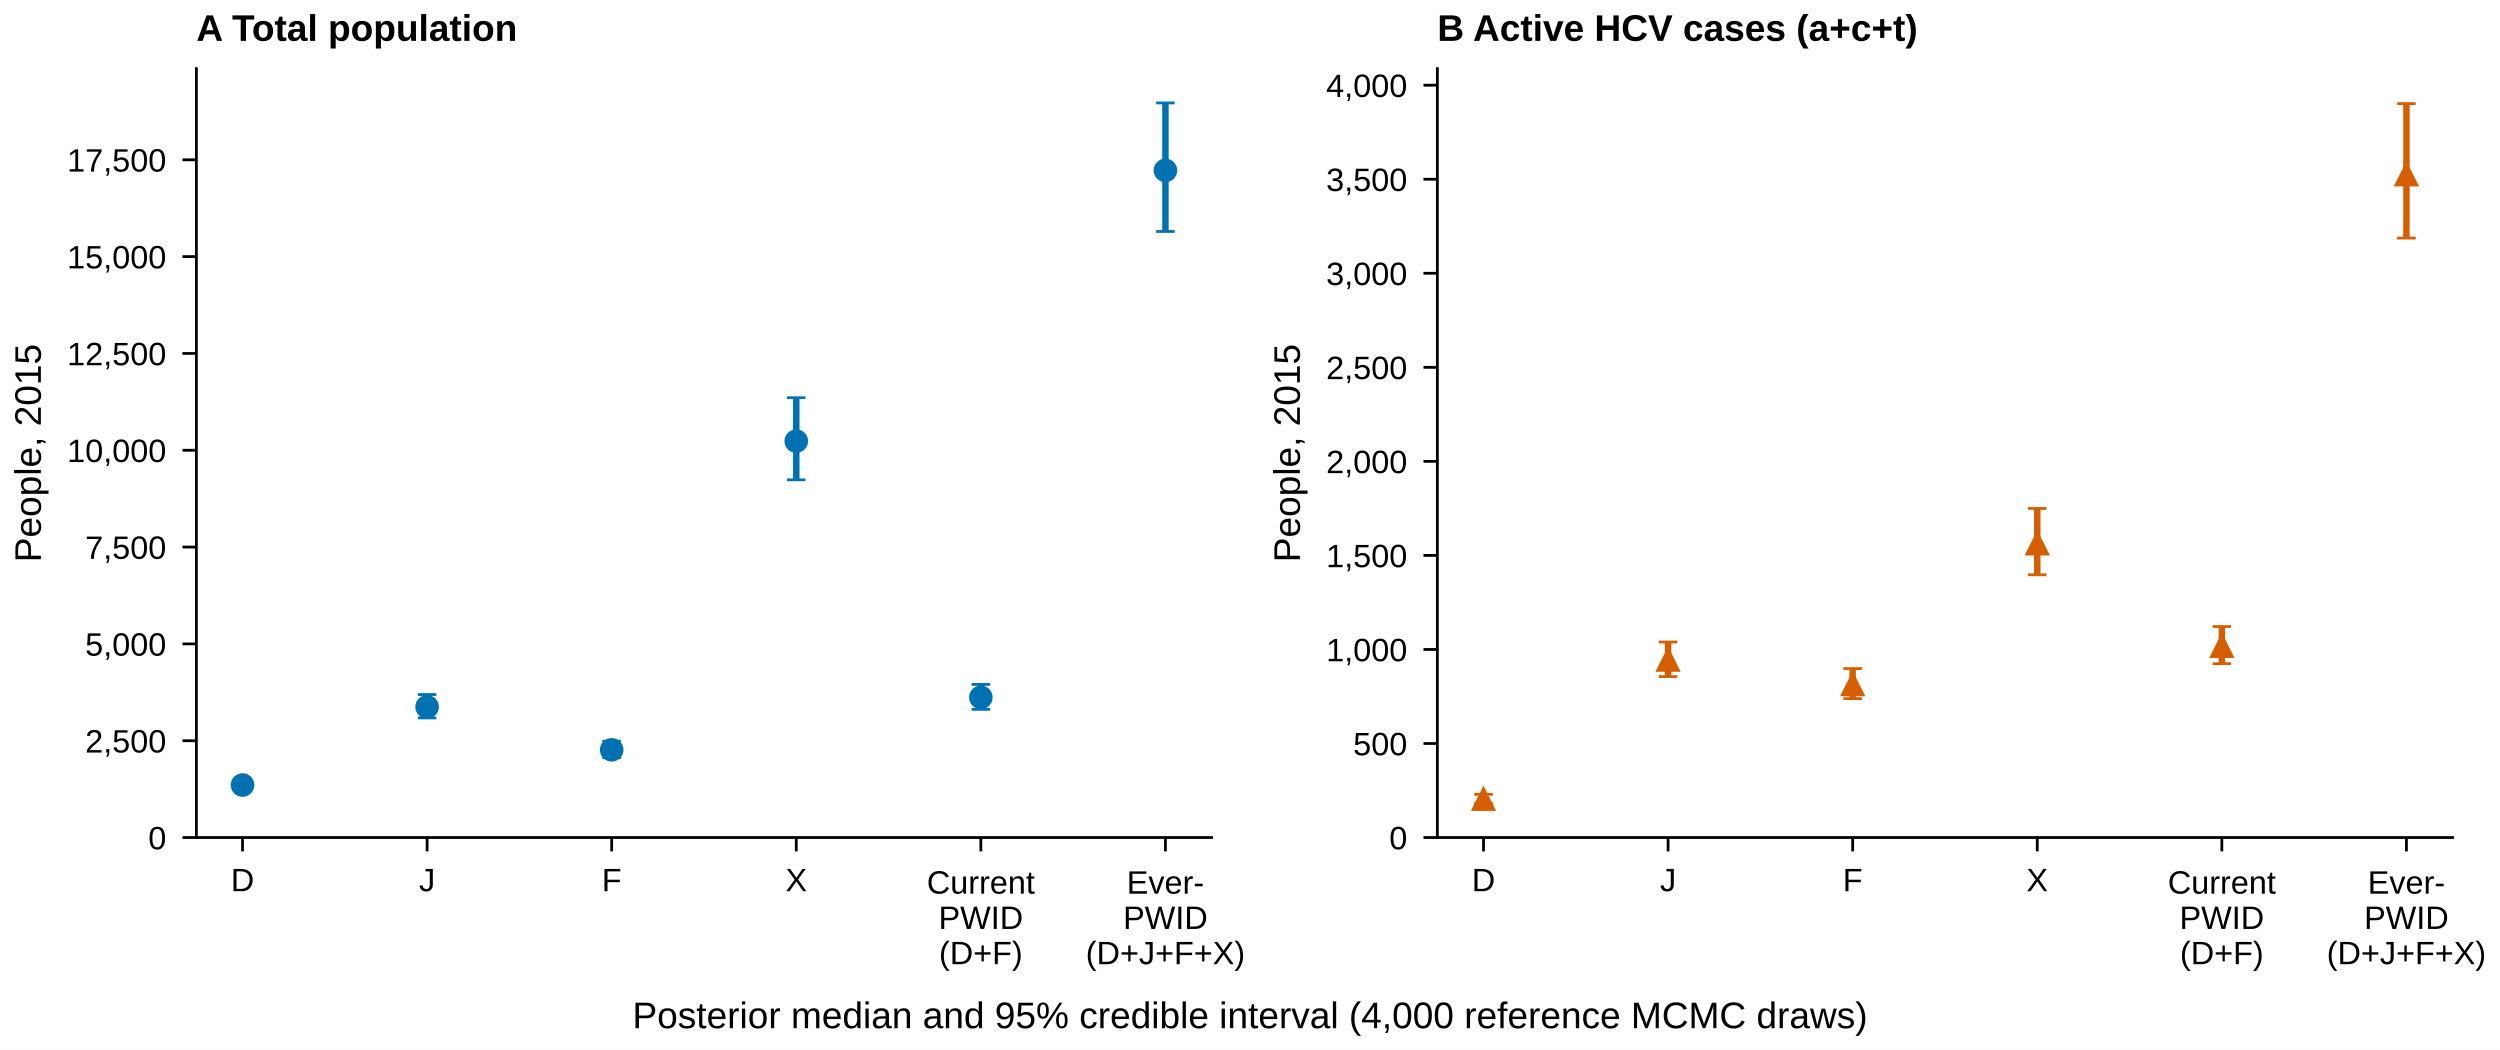
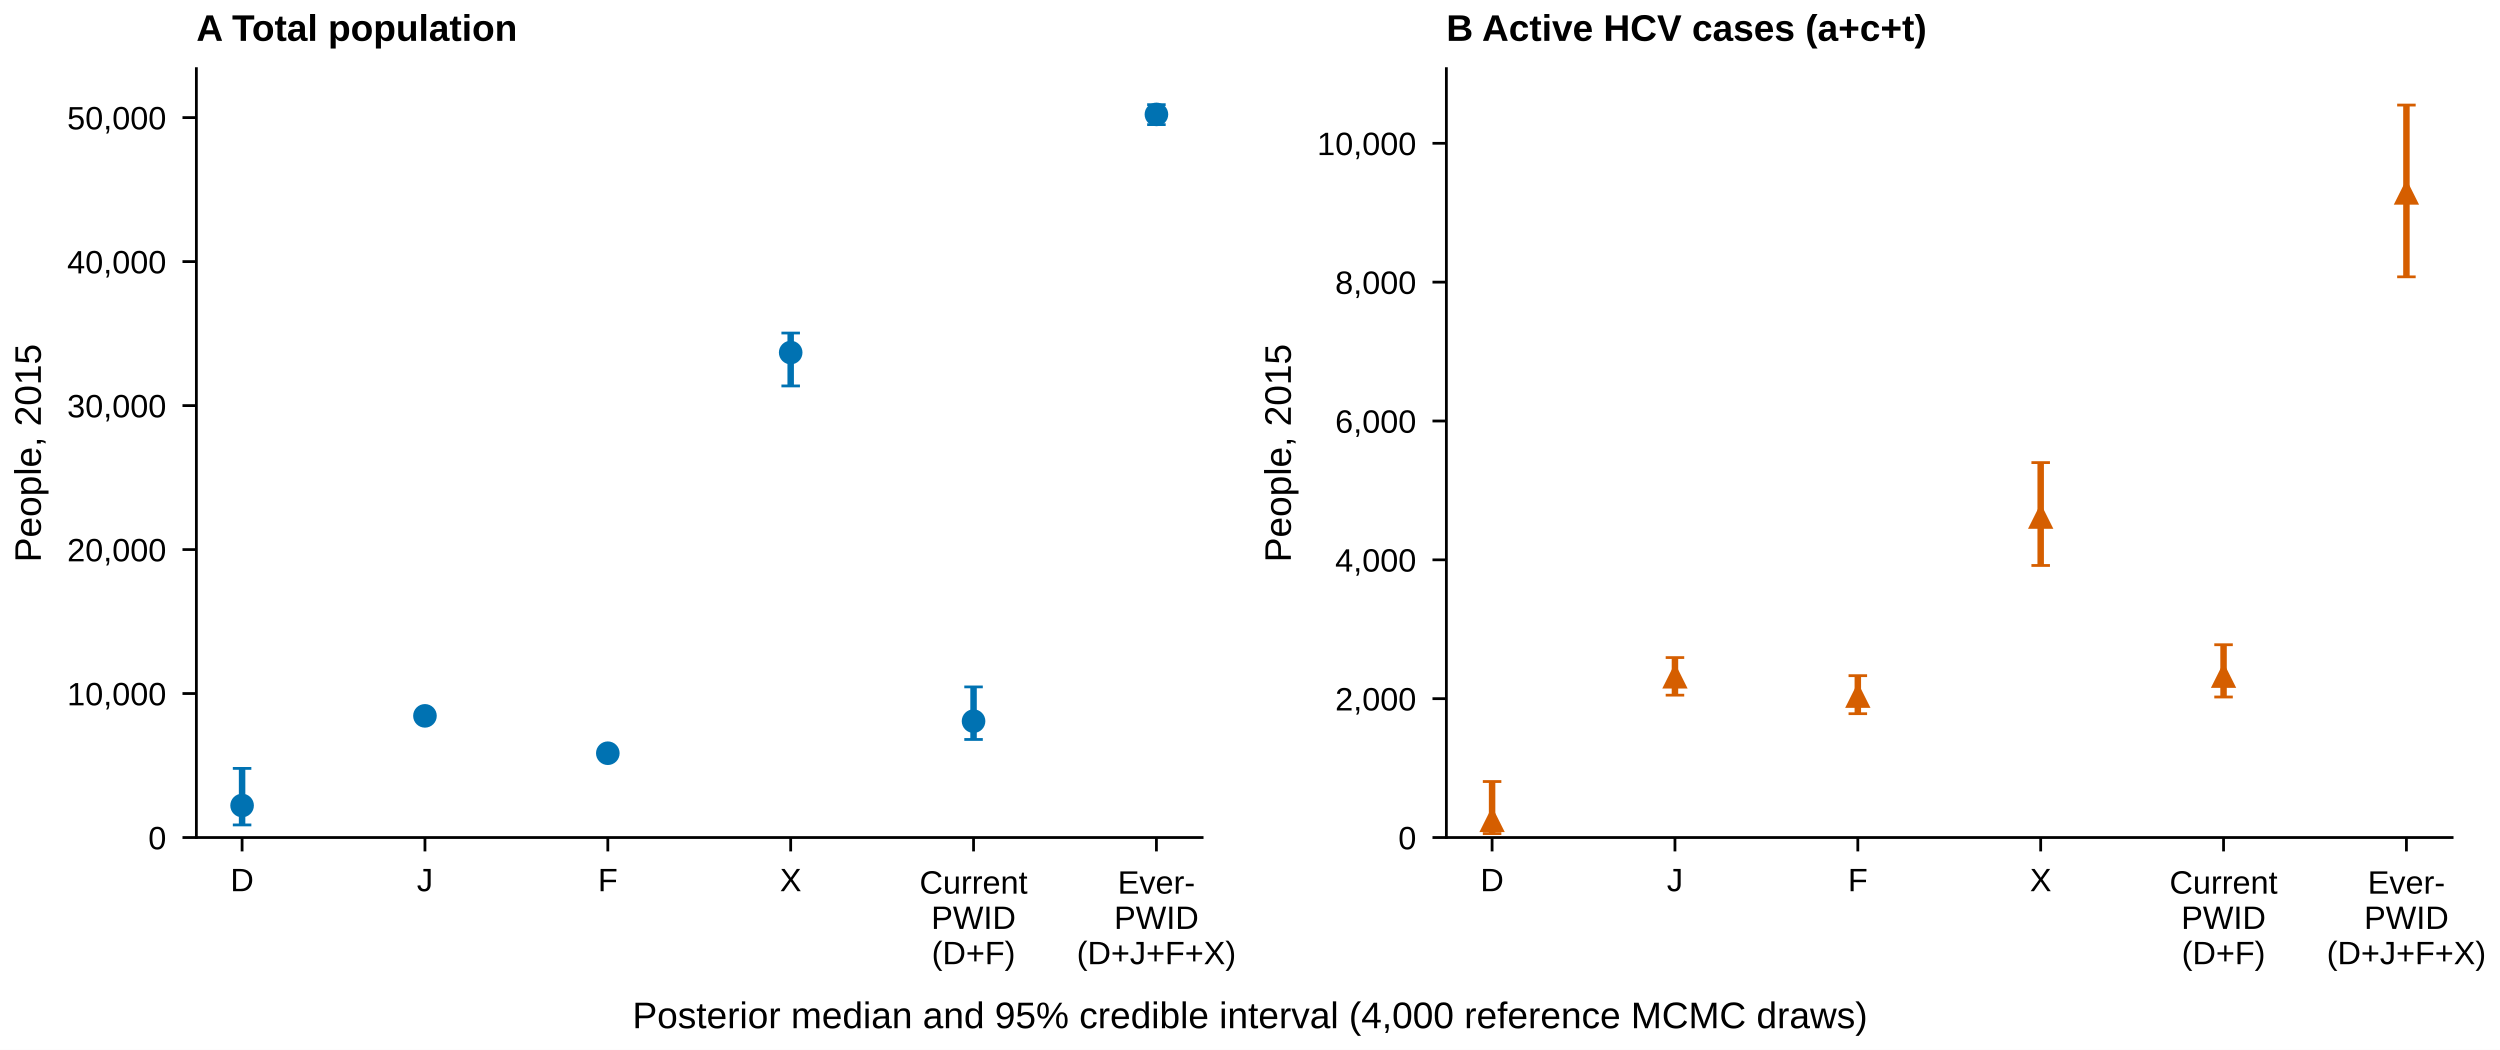
<svg xmlns="http://www.w3.org/2000/svg" xmlns:xlink="http://www.w3.org/1999/xlink" width="540pt" height="226.772pt" viewBox="0 0 540 226.772" version="1.1">
  <defs>
    <style type="text/css">*{stroke-linejoin: round; stroke-linecap: butt}</style>
  </defs>
  <g id="figure_1">
    <g id="patch_1">
      <path d="M 0 226.772  L 540 226.772  L 540 0  L 0 0  z " style="fill: #ffffff" />
    </g>
    <g id="axes_1">
      <g id="patch_2">
-         <path d="M 42.416 180.907  L 261.7 180.907  L 261.7 14.824  L 42.416 14.824  z " style="fill: #ffffff" />
+         <path d="M 42.416 180.907  L 259.661 180.907  L 259.661 14.824  L 42.416 14.824  z " style="fill: #ffffff" />
      </g>
      <g id="matplotlib.axis_1">
        <g id="xtick_1">
          <g id="line2d_1">
            <defs>
-               <path id="ma638b54dbc" d="M 0 0  L 0 3  " style="stroke: #000000; stroke-width: 0.6" />
+               <path id="ma976cf2326" d="M 0 0  L 0 3  " style="stroke: #000000; stroke-width: 0.6" />
            </defs>
            <g>
-               <use xlink:href="#ma638b54dbc" x="52.383" y="180.907" style="stroke: #000000; stroke-width: 0.6" />
+               <use xlink:href="#ma976cf2326" x="52.291" y="180.907" style="stroke: #000000; stroke-width: 0.6" />
            </g>
          </g>
          <g id="text_1">
-             <text style="font-size: 7px; font-family: 'Arial', 'Helvetica', 'DejaVu Sans', sans-serif; text-anchor: middle" x="52.383" y="192.503" transform="rotate(-0 52.38349 192.5031)">D</text>
+             <text style="font-size: 7px; font-family: 'Arial', 'Helvetica', 'DejaVu Sans', sans-serif; text-anchor: middle" x="52.291" y="192.503" transform="rotate(-0 52.29081 192.5031)">D</text>
          </g>
        </g>
        <g id="xtick_2">
          <g id="line2d_2">
            <g>
-               <use xlink:href="#ma638b54dbc" x="92.253" y="180.907" style="stroke: #000000; stroke-width: 0.6" />
+               <use xlink:href="#ma976cf2326" x="91.79" y="180.907" style="stroke: #000000; stroke-width: 0.6" />
            </g>
          </g>
          <g id="text_2">
-             <text style="font-size: 7px; font-family: 'Arial', 'Helvetica', 'DejaVu Sans', sans-serif; text-anchor: middle" x="92.253" y="192.503" transform="rotate(-0 92.25338 192.5031)">J</text>
+             <text style="font-size: 7px; font-family: 'Arial', 'Helvetica', 'DejaVu Sans', sans-serif; text-anchor: middle" x="91.79" y="192.503" transform="rotate(-0 91.78999 192.5031)">J</text>
          </g>
        </g>
        <g id="xtick_3">
          <g id="line2d_3">
            <g>
-               <use xlink:href="#ma638b54dbc" x="132.123" y="180.907" style="stroke: #000000; stroke-width: 0.6" />
+               <use xlink:href="#ma976cf2326" x="131.289" y="180.907" style="stroke: #000000; stroke-width: 0.6" />
            </g>
          </g>
          <g id="text_3">
-             <text style="font-size: 7px; font-family: 'Arial', 'Helvetica', 'DejaVu Sans', sans-serif; text-anchor: middle" x="132.123" y="192.503" transform="rotate(-0 132.1233 192.5031)">F</text>
+             <text style="font-size: 7px; font-family: 'Arial', 'Helvetica', 'DejaVu Sans', sans-serif; text-anchor: middle" x="131.289" y="192.503" transform="rotate(-0 131.2892 192.5031)">F</text>
          </g>
        </g>
        <g id="xtick_4">
          <g id="line2d_4">
            <g>
-               <use xlink:href="#ma638b54dbc" x="171.993" y="180.907" style="stroke: #000000; stroke-width: 0.6" />
+               <use xlink:href="#ma976cf2326" x="170.788" y="180.907" style="stroke: #000000; stroke-width: 0.6" />
            </g>
          </g>
          <g id="text_4">
-             <text style="font-size: 7px; font-family: 'Arial', 'Helvetica', 'DejaVu Sans', sans-serif; text-anchor: middle" x="171.993" y="192.503" transform="rotate(-0 171.9932 192.5031)">X</text>
+             <text style="font-size: 7px; font-family: 'Arial', 'Helvetica', 'DejaVu Sans', sans-serif; text-anchor: middle" x="170.788" y="192.503" transform="rotate(-0 170.7883 192.5031)">X</text>
          </g>
        </g>
        <g id="xtick_5">
          <g id="line2d_5">
            <g>
-               <use xlink:href="#ma638b54dbc" x="211.863" y="180.907" style="stroke: #000000; stroke-width: 0.6" />
+               <use xlink:href="#ma976cf2326" x="210.287" y="180.907" style="stroke: #000000; stroke-width: 0.6" />
            </g>
          </g>
          <g id="text_5">
-             <text style="font-size: 7px; font-family: 'Arial', 'Helvetica', 'DejaVu Sans', sans-serif" transform="translate(200.1933 193.0277)">Current</text>
-             <text style="font-size: 7px; font-family: 'Arial', 'Helvetica', 'DejaVu Sans', sans-serif" transform="translate(202.7248 200.6464)">PWID</text>
-             <text style="font-size: 7px; font-family: 'Arial', 'Helvetica', 'DejaVu Sans', sans-serif" transform="translate(202.8227 208.265)">(D+F)</text>
+             <text style="font-size: 7px; font-family: 'Arial', 'Helvetica', 'DejaVu Sans', sans-serif" transform="translate(198.6177 193.0277)">Current</text>
+             <text style="font-size: 7px; font-family: 'Arial', 'Helvetica', 'DejaVu Sans', sans-serif" transform="translate(201.1492 200.6464)">PWID</text>
+             <text style="font-size: 7px; font-family: 'Arial', 'Helvetica', 'DejaVu Sans', sans-serif" transform="translate(201.2471 208.265)">(D+F)</text>
          </g>
        </g>
        <g id="xtick_6">
          <g id="line2d_6">
            <g>
-               <use xlink:href="#ma638b54dbc" x="251.733" y="180.907" style="stroke: #000000; stroke-width: 0.6" />
+               <use xlink:href="#ma976cf2326" x="249.787" y="180.907" style="stroke: #000000; stroke-width: 0.6" />
            </g>
          </g>
          <g id="text_6">
-             <text style="font-size: 7px; font-family: 'Arial', 'Helvetica', 'DejaVu Sans', sans-serif" transform="translate(243.3712 193.0277)">Ever-</text>
-             <text style="font-size: 7px; font-family: 'Arial', 'Helvetica', 'DejaVu Sans', sans-serif" transform="translate(242.5947 200.6464)">PWID</text>
-             <text style="font-size: 7px; font-family: 'Arial', 'Helvetica', 'DejaVu Sans', sans-serif" transform="translate(234.5195 208.265)">(D+J+F+X)</text>
+             <text style="font-size: 7px; font-family: 'Arial', 'Helvetica', 'DejaVu Sans', sans-serif" transform="translate(241.4249 193.0277)">Ever-</text>
+             <text style="font-size: 7px; font-family: 'Arial', 'Helvetica', 'DejaVu Sans', sans-serif" transform="translate(240.6484 200.6464)">PWID</text>
+             <text style="font-size: 7px; font-family: 'Arial', 'Helvetica', 'DejaVu Sans', sans-serif" transform="translate(232.5732 208.265)">(D+J+F+X)</text>
          </g>
        </g>
      </g>
      <g id="matplotlib.axis_2">
        <g id="ytick_1">
          <g id="line2d_7">
            <defs>
-               <path id="m64049e5132" d="M 0 0  L -3 0  " style="stroke: #000000; stroke-width: 0.6" />
+               <path id="m4b6f517e95" d="M 0 0  L -3 0  " style="stroke: #000000; stroke-width: 0.6" />
            </defs>
            <g>
-               <use xlink:href="#m64049e5132" x="42.416" y="180.907" style="stroke: #000000; stroke-width: 0.6" />
+               <use xlink:href="#m4b6f517e95" x="42.416" y="180.907" style="stroke: #000000; stroke-width: 0.6" />
            </g>
          </g>
          <g id="text_7">
            <text style="font-size: 7px; font-family: 'Arial', 'Helvetica', 'DejaVu Sans', sans-serif; text-anchor: end" x="35.916" y="183.455" transform="rotate(-0 35.91602 183.455)">0</text>
          </g>
        </g>
        <g id="ytick_2">
          <g id="line2d_8">
            <g>
-               <use xlink:href="#m64049e5132" x="42.416" y="159.994" style="stroke: #000000; stroke-width: 0.6" />
+               <use xlink:href="#m4b6f517e95" x="42.416" y="149.806" style="stroke: #000000; stroke-width: 0.6" />
            </g>
          </g>
          <g id="text_8">
-             <text style="font-size: 7px; font-family: 'Arial', 'Helvetica', 'DejaVu Sans', sans-serif; text-anchor: end" x="35.916" y="162.542" transform="rotate(-0 35.91602 162.5421)">2,500</text>
+             <text style="font-size: 7px; font-family: 'Arial', 'Helvetica', 'DejaVu Sans', sans-serif; text-anchor: end" x="35.916" y="152.354" transform="rotate(-0 35.91602 152.3542)">10,000</text>
          </g>
        </g>
        <g id="ytick_3">
          <g id="line2d_9">
            <g>
-               <use xlink:href="#m64049e5132" x="42.416" y="139.081" style="stroke: #000000; stroke-width: 0.6" />
+               <use xlink:href="#m4b6f517e95" x="42.416" y="118.705" style="stroke: #000000; stroke-width: 0.6" />
            </g>
          </g>
          <g id="text_9">
-             <text style="font-size: 7px; font-family: 'Arial', 'Helvetica', 'DejaVu Sans', sans-serif; text-anchor: end" x="35.916" y="141.629" transform="rotate(-0 35.91602 141.6292)">5,000</text>
+             <text style="font-size: 7px; font-family: 'Arial', 'Helvetica', 'DejaVu Sans', sans-serif; text-anchor: end" x="35.916" y="121.254" transform="rotate(-0 35.91602 121.2535)">20,000</text>
          </g>
        </g>
        <g id="ytick_4">
          <g id="line2d_10">
            <g>
-               <use xlink:href="#m64049e5132" x="42.416" y="118.168" style="stroke: #000000; stroke-width: 0.6" />
+               <use xlink:href="#m4b6f517e95" x="42.416" y="87.605" style="stroke: #000000; stroke-width: 0.6" />
            </g>
          </g>
          <g id="text_10">
-             <text style="font-size: 7px; font-family: 'Arial', 'Helvetica', 'DejaVu Sans', sans-serif; text-anchor: end" x="35.916" y="120.716" transform="rotate(-0 35.91602 120.7163)">7,500</text>
+             <text style="font-size: 7px; font-family: 'Arial', 'Helvetica', 'DejaVu Sans', sans-serif; text-anchor: end" x="35.916" y="90.153" transform="rotate(-0 35.91602 90.15279)">30,000</text>
          </g>
        </g>
        <g id="ytick_5">
          <g id="line2d_11">
            <g>
-               <use xlink:href="#m64049e5132" x="42.416" y="97.255" style="stroke: #000000; stroke-width: 0.6" />
+               <use xlink:href="#m4b6f517e95" x="42.416" y="56.504" style="stroke: #000000; stroke-width: 0.6" />
            </g>
          </g>
          <g id="text_11">
-             <text style="font-size: 7px; font-family: 'Arial', 'Helvetica', 'DejaVu Sans', sans-serif; text-anchor: end" x="35.916" y="99.803" transform="rotate(-0 35.91602 99.80335)">10,000</text>
+             <text style="font-size: 7px; font-family: 'Arial', 'Helvetica', 'DejaVu Sans', sans-serif; text-anchor: end" x="35.916" y="59.052" transform="rotate(-0 35.91602 59.05206)">40,000</text>
          </g>
        </g>
        <g id="ytick_6">
          <g id="line2d_12">
            <g>
-               <use xlink:href="#m64049e5132" x="42.416" y="76.342" style="stroke: #000000; stroke-width: 0.6" />
+               <use xlink:href="#m4b6f517e95" x="42.416" y="25.403" style="stroke: #000000; stroke-width: 0.6" />
            </g>
          </g>
          <g id="text_12">
-             <text style="font-size: 7px; font-family: 'Arial', 'Helvetica', 'DejaVu Sans', sans-serif; text-anchor: end" x="35.916" y="78.89" transform="rotate(-0 35.91602 78.89045)">12,500</text>
-           </g>
-         </g>
-         <g id="ytick_7">
-           <g id="line2d_13">
-             <g>
-               <use xlink:href="#m64049e5132" x="42.416" y="55.429" style="stroke: #000000; stroke-width: 0.6" />
-             </g>
-           </g>
-           <g id="text_13">
-             <text style="font-size: 7px; font-family: 'Arial', 'Helvetica', 'DejaVu Sans', sans-serif; text-anchor: end" x="35.916" y="57.978" transform="rotate(-0 35.91602 57.97755)">15,000</text>
-           </g>
-         </g>
-         <g id="ytick_8">
-           <g id="line2d_14">
-             <g>
-               <use xlink:href="#m64049e5132" x="42.416" y="34.517" style="stroke: #000000; stroke-width: 0.6" />
-             </g>
-           </g>
-           <g id="text_14">
-             <text style="font-size: 7px; font-family: 'Arial', 'Helvetica', 'DejaVu Sans', sans-serif; text-anchor: end" x="35.916" y="37.065" transform="rotate(-0 35.91602 37.06464)">17,500</text>
-           </g>
-         </g>
-         <g id="text_15">
+             <text style="font-size: 7px; font-family: 'Arial', 'Helvetica', 'DejaVu Sans', sans-serif; text-anchor: end" x="35.916" y="27.951" transform="rotate(-0 35.91602 27.95133)">50,000</text>
+           </g>
+         </g>
+         <g id="text_13">
          <text style="font-size: 8px; font-family: 'Arial', 'Helvetica', 'DejaVu Sans', sans-serif; text-anchor: middle" x="8.824" y="97.866" transform="rotate(-90 8.824459 97.86567)">People, 2015</text>
        </g>
      </g>
      <g id="LineCollection_1">
-         <path d="M 52.383 170.477  L 52.383 168.602  " clip-path="url(#p4e553faf40)" style="fill: none; stroke: #0072b2; stroke-width: 1.4" />
-         <path d="M 92.253 155.069  L 92.253 150.024  " clip-path="url(#p4e553faf40)" style="fill: none; stroke: #0072b2; stroke-width: 1.4" />
-         <path d="M 132.123 163.657  L 132.123 160.095  " clip-path="url(#p4e553faf40)" style="fill: none; stroke: #0072b2; stroke-width: 1.4" />
-         <path d="M 171.993 103.645  L 171.993 85.902  " clip-path="url(#p4e553faf40)" style="fill: none; stroke: #0072b2; stroke-width: 1.4" />
-         <path d="M 211.863 153.213  L 211.863 147.827  " clip-path="url(#p4e553faf40)" style="fill: none; stroke: #0072b2; stroke-width: 1.4" />
-         <path d="M 251.733 49.999  L 251.733 22.237  " clip-path="url(#p4e553faf40)" style="fill: none; stroke: #0072b2; stroke-width: 1.4" />
+         <path d="M 52.291 178.186  L 52.291 165.975  " clip-path="url(#p1102963b25)" style="fill: none; stroke: #0072b2; stroke-width: 1.4" />
+         <path d="M 91.79 155.173  L 91.79 154.398  " clip-path="url(#p1102963b25)" style="fill: none; stroke: #0072b2; stroke-width: 1.4" />
+         <path d="M 131.289 163.322  L 131.289 162.406  " clip-path="url(#p1102963b25)" style="fill: none; stroke: #0072b2; stroke-width: 1.4" />
+         <path d="M 170.788 83.366  L 170.788 71.935  " clip-path="url(#p1102963b25)" style="fill: none; stroke: #0072b2; stroke-width: 1.4" />
+         <path d="M 210.287 159.723  L 210.287 148.369  " clip-path="url(#p1102963b25)" style="fill: none; stroke: #0072b2; stroke-width: 1.4" />
+         <path d="M 249.787 26.922  L 249.787 22.604  " clip-path="url(#p1102963b25)" style="fill: none; stroke: #0072b2; stroke-width: 1.4" />
+       </g>
+       <g id="line2d_13">
+         <defs>
+           <path id="m668c14ba0b" d="M 2 0  L -2 -0  " style="stroke: #0072b2; stroke-width: 0.6" />
+         </defs>
+         <g clip-path="url(#p1102963b25)">
+           <use xlink:href="#m668c14ba0b" x="52.291" y="178.186" style="fill: #0072b2; stroke: #0072b2; stroke-width: 0.6" />
+           <use xlink:href="#m668c14ba0b" x="91.79" y="155.173" style="fill: #0072b2; stroke: #0072b2; stroke-width: 0.6" />
+           <use xlink:href="#m668c14ba0b" x="131.289" y="163.322" style="fill: #0072b2; stroke: #0072b2; stroke-width: 0.6" />
+           <use xlink:href="#m668c14ba0b" x="170.788" y="83.366" style="fill: #0072b2; stroke: #0072b2; stroke-width: 0.6" />
+           <use xlink:href="#m668c14ba0b" x="210.287" y="159.723" style="fill: #0072b2; stroke: #0072b2; stroke-width: 0.6" />
+           <use xlink:href="#m668c14ba0b" x="249.787" y="26.922" style="fill: #0072b2; stroke: #0072b2; stroke-width: 0.6" />
+         </g>
+       </g>
+       <g id="line2d_14">
+         <g clip-path="url(#p1102963b25)">
+           <use xlink:href="#m668c14ba0b" x="52.291" y="165.975" style="fill: #0072b2; stroke: #0072b2; stroke-width: 0.6" />
+           <use xlink:href="#m668c14ba0b" x="91.79" y="154.398" style="fill: #0072b2; stroke: #0072b2; stroke-width: 0.6" />
+           <use xlink:href="#m668c14ba0b" x="131.289" y="162.406" style="fill: #0072b2; stroke: #0072b2; stroke-width: 0.6" />
+           <use xlink:href="#m668c14ba0b" x="170.788" y="71.935" style="fill: #0072b2; stroke: #0072b2; stroke-width: 0.6" />
+           <use xlink:href="#m668c14ba0b" x="210.287" y="148.369" style="fill: #0072b2; stroke: #0072b2; stroke-width: 0.6" />
+           <use xlink:href="#m668c14ba0b" x="249.787" y="22.604" style="fill: #0072b2; stroke: #0072b2; stroke-width: 0.6" />
+         </g>
      </g>
      <g id="line2d_15">
        <defs>
-           <path id="m0e3d370a8d" d="M 2 0  L -2 -0  " style="stroke: #0072b2; stroke-width: 0.6" />
+           <path id="mb6e605427c" d="M 0 2.25  C 0.597 2.25 1.169 2.013 1.591 1.591  C 2.013 1.169 2.25 0.597 2.25 0  C 2.25 -0.597 2.013 -1.169 1.591 -1.591  C 1.169 -2.013 0.597 -2.25 0 -2.25  C -0.597 -2.25 -1.169 -2.013 -1.591 -1.591  C -2.013 -1.169 -2.25 -0.597 -2.25 0  C -2.25 0.597 -2.013 1.169 -1.591 1.591  C -1.169 2.013 -0.597 2.25 0 2.25  z " style="stroke: #0072b2; stroke-width: 0.6" />
        </defs>
-         <g clip-path="url(#p4e553faf40)">
-           <use xlink:href="#m0e3d370a8d" x="52.383" y="170.477" style="fill: #0072b2; stroke: #0072b2; stroke-width: 0.6" />
-           <use xlink:href="#m0e3d370a8d" x="92.253" y="155.069" style="fill: #0072b2; stroke: #0072b2; stroke-width: 0.6" />
-           <use xlink:href="#m0e3d370a8d" x="132.123" y="163.657" style="fill: #0072b2; stroke: #0072b2; stroke-width: 0.6" />
-           <use xlink:href="#m0e3d370a8d" x="171.993" y="103.645" style="fill: #0072b2; stroke: #0072b2; stroke-width: 0.6" />
-           <use xlink:href="#m0e3d370a8d" x="211.863" y="153.213" style="fill: #0072b2; stroke: #0072b2; stroke-width: 0.6" />
-           <use xlink:href="#m0e3d370a8d" x="251.733" y="49.999" style="fill: #0072b2; stroke: #0072b2; stroke-width: 0.6" />
-         </g>
-       </g>
-       <g id="line2d_16">
-         <g clip-path="url(#p4e553faf40)">
-           <use xlink:href="#m0e3d370a8d" x="52.383" y="168.602" style="fill: #0072b2; stroke: #0072b2; stroke-width: 0.6" />
-           <use xlink:href="#m0e3d370a8d" x="92.253" y="150.024" style="fill: #0072b2; stroke: #0072b2; stroke-width: 0.6" />
-           <use xlink:href="#m0e3d370a8d" x="132.123" y="160.095" style="fill: #0072b2; stroke: #0072b2; stroke-width: 0.6" />
-           <use xlink:href="#m0e3d370a8d" x="171.993" y="85.902" style="fill: #0072b2; stroke: #0072b2; stroke-width: 0.6" />
-           <use xlink:href="#m0e3d370a8d" x="211.863" y="147.827" style="fill: #0072b2; stroke: #0072b2; stroke-width: 0.6" />
-           <use xlink:href="#m0e3d370a8d" x="251.733" y="22.237" style="fill: #0072b2; stroke: #0072b2; stroke-width: 0.6" />
-         </g>
-       </g>
-       <g id="line2d_17">
-         <defs>
-           <path id="m21ff91bca1" d="M 0 2.25  C 0.597 2.25 1.169 2.013 1.591 1.591  C 2.013 1.169 2.25 0.597 2.25 0  C 2.25 -0.597 2.013 -1.169 1.591 -1.591  C 1.169 -2.013 0.597 -2.25 0 -2.25  C -0.597 -2.25 -1.169 -2.013 -1.591 -1.591  C -2.013 -1.169 -2.25 -0.597 -2.25 0  C -2.25 0.597 -2.013 1.169 -1.591 1.591  C -1.169 2.013 -0.597 2.25 0 2.25  z " style="stroke: #0072b2; stroke-width: 0.6" />
-         </defs>
-         <g clip-path="url(#p4e553faf40)">
-           <use xlink:href="#m21ff91bca1" x="52.383" y="169.568" style="fill: #0072b2; stroke: #0072b2; stroke-width: 0.6" />
-           <use xlink:href="#m21ff91bca1" x="92.253" y="152.682" style="fill: #0072b2; stroke: #0072b2; stroke-width: 0.6" />
-           <use xlink:href="#m21ff91bca1" x="132.123" y="161.961" style="fill: #0072b2; stroke: #0072b2; stroke-width: 0.6" />
-           <use xlink:href="#m21ff91bca1" x="171.993" y="95.291" style="fill: #0072b2; stroke: #0072b2; stroke-width: 0.6" />
-           <use xlink:href="#m21ff91bca1" x="211.863" y="150.629" style="fill: #0072b2; stroke: #0072b2; stroke-width: 0.6" />
-           <use xlink:href="#m21ff91bca1" x="251.733" y="36.808" style="fill: #0072b2; stroke: #0072b2; stroke-width: 0.6" />
+         <g clip-path="url(#p1102963b25)">
+           <use xlink:href="#mb6e605427c" x="52.291" y="173.99" style="fill: #0072b2; stroke: #0072b2; stroke-width: 0.6" />
+           <use xlink:href="#mb6e605427c" x="91.79" y="154.625" style="fill: #0072b2; stroke: #0072b2; stroke-width: 0.6" />
+           <use xlink:href="#mb6e605427c" x="131.289" y="162.697" style="fill: #0072b2; stroke: #0072b2; stroke-width: 0.6" />
+           <use xlink:href="#mb6e605427c" x="170.788" y="76.152" style="fill: #0072b2; stroke: #0072b2; stroke-width: 0.6" />
+           <use xlink:href="#mb6e605427c" x="210.287" y="155.769" style="fill: #0072b2; stroke: #0072b2; stroke-width: 0.6" />
+           <use xlink:href="#mb6e605427c" x="249.787" y="24.71" style="fill: #0072b2; stroke: #0072b2; stroke-width: 0.6" />
        </g>
      </g>
      <g id="patch_3">
        <path d="M 42.416 180.907  L 42.416 14.824  " style="fill: none; stroke: #000000; stroke-width: 0.6; stroke-linejoin: miter; stroke-linecap: square" />
      </g>
      <g id="patch_4">
-         <path d="M 42.416 180.907  L 261.7 180.907  " style="fill: none; stroke: #000000; stroke-width: 0.6; stroke-linejoin: miter; stroke-linecap: square" />
-       </g>
-       <g id="text_16">
+         <path d="M 42.416 180.907  L 259.661 180.907  " style="fill: none; stroke: #000000; stroke-width: 0.6; stroke-linejoin: miter; stroke-linecap: square" />
+       </g>
+       <g id="text_14">
        <text style="font-weight: 700; font-size: 8px; font-family: 'Arial', 'Helvetica', 'DejaVu Sans', sans-serif; text-anchor: start" x="42.416" y="8.824" transform="rotate(-0 42.41602 8.824459)">A  Total population</text>
      </g>
    </g>
    <g id="axes_2">
      <g id="patch_5">
-         <path d="M 310.47 180.907  L 529.754 180.907  L 529.754 14.824  L 310.47 14.824  z " style="fill: #ffffff" />
+         <path d="M 312.416 180.907  L 529.661 180.907  L 529.661 14.824  L 312.416 14.824  z " style="fill: #ffffff" />
      </g>
      <g id="matplotlib.axis_3">
        <g id="xtick_7">
+           <g id="line2d_16">
+             <g>
+               <use xlink:href="#ma976cf2326" x="322.291" y="180.907" style="stroke: #000000; stroke-width: 0.6" />
+             </g>
+           </g>
+           <g id="text_15">
+             <text style="font-size: 7px; font-family: 'Arial', 'Helvetica', 'DejaVu Sans', sans-serif; text-anchor: middle" x="322.291" y="192.503" transform="rotate(-0 322.2908 192.5031)">D</text>
+           </g>
+         </g>
+         <g id="xtick_8">
+           <g id="line2d_17">
+             <g>
+               <use xlink:href="#ma976cf2326" x="361.79" y="180.907" style="stroke: #000000; stroke-width: 0.6" />
+             </g>
+           </g>
+           <g id="text_16">
+             <text style="font-size: 7px; font-family: 'Arial', 'Helvetica', 'DejaVu Sans', sans-serif; text-anchor: middle" x="361.79" y="192.503" transform="rotate(-0 361.79 192.5031)">J</text>
+           </g>
+         </g>
+         <g id="xtick_9">
          <g id="line2d_18">
            <g>
-               <use xlink:href="#ma638b54dbc" x="320.437" y="180.907" style="stroke: #000000; stroke-width: 0.6" />
+               <use xlink:href="#ma976cf2326" x="401.289" y="180.907" style="stroke: #000000; stroke-width: 0.6" />
            </g>
          </g>
          <g id="text_17">
-             <text style="font-size: 7px; font-family: 'Arial', 'Helvetica', 'DejaVu Sans', sans-serif; text-anchor: middle" x="320.437" y="192.503" transform="rotate(-0 320.4372 192.5031)">D</text>
-           </g>
-         </g>
-         <g id="xtick_8">
+             <text style="font-size: 7px; font-family: 'Arial', 'Helvetica', 'DejaVu Sans', sans-serif; text-anchor: middle" x="401.289" y="192.503" transform="rotate(-0 401.2892 192.5031)">F</text>
+           </g>
+         </g>
+         <g id="xtick_10">
          <g id="line2d_19">
            <g>
-               <use xlink:href="#ma638b54dbc" x="360.307" y="180.907" style="stroke: #000000; stroke-width: 0.6" />
+               <use xlink:href="#ma976cf2326" x="440.788" y="180.907" style="stroke: #000000; stroke-width: 0.6" />
            </g>
          </g>
          <g id="text_18">
-             <text style="font-size: 7px; font-family: 'Arial', 'Helvetica', 'DejaVu Sans', sans-serif; text-anchor: middle" x="360.307" y="192.503" transform="rotate(-0 360.3071 192.5031)">J</text>
-           </g>
-         </g>
-         <g id="xtick_9">
+             <text style="font-size: 7px; font-family: 'Arial', 'Helvetica', 'DejaVu Sans', sans-serif; text-anchor: middle" x="440.788" y="192.503" transform="rotate(-0 440.7883 192.5031)">X</text>
+           </g>
+         </g>
+         <g id="xtick_11">
          <g id="line2d_20">
            <g>
-               <use xlink:href="#ma638b54dbc" x="400.177" y="180.907" style="stroke: #000000; stroke-width: 0.6" />
+               <use xlink:href="#ma976cf2326" x="480.287" y="180.907" style="stroke: #000000; stroke-width: 0.6" />
            </g>
          </g>
          <g id="text_19">
-             <text style="font-size: 7px; font-family: 'Arial', 'Helvetica', 'DejaVu Sans', sans-serif; text-anchor: middle" x="400.177" y="192.503" transform="rotate(-0 400.1769 192.5031)">F</text>
-           </g>
-         </g>
-         <g id="xtick_10">
+             <text style="font-size: 7px; font-family: 'Arial', 'Helvetica', 'DejaVu Sans', sans-serif" transform="translate(468.6177 193.0277)">Current</text>
+             <text style="font-size: 7px; font-family: 'Arial', 'Helvetica', 'DejaVu Sans', sans-serif" transform="translate(471.1492 200.6464)">PWID</text>
+             <text style="font-size: 7px; font-family: 'Arial', 'Helvetica', 'DejaVu Sans', sans-serif" transform="translate(471.2471 208.265)">(D+F)</text>
+           </g>
+         </g>
+         <g id="xtick_12">
          <g id="line2d_21">
            <g>
-               <use xlink:href="#ma638b54dbc" x="440.047" y="180.907" style="stroke: #000000; stroke-width: 0.6" />
+               <use xlink:href="#ma976cf2326" x="519.787" y="180.907" style="stroke: #000000; stroke-width: 0.6" />
            </g>
          </g>
          <g id="text_20">
-             <text style="font-size: 7px; font-family: 'Arial', 'Helvetica', 'DejaVu Sans', sans-serif; text-anchor: middle" x="440.047" y="192.503" transform="rotate(-0 440.0468 192.5031)">X</text>
-           </g>
-         </g>
-         <g id="xtick_11">
+             <text style="font-size: 7px; font-family: 'Arial', 'Helvetica', 'DejaVu Sans', sans-serif" transform="translate(511.425 193.0277)">Ever-</text>
+             <text style="font-size: 7px; font-family: 'Arial', 'Helvetica', 'DejaVu Sans', sans-serif" transform="translate(510.6484 200.6464)">PWID</text>
+             <text style="font-size: 7px; font-family: 'Arial', 'Helvetica', 'DejaVu Sans', sans-serif" transform="translate(502.5732 208.265)">(D+J+F+X)</text>
+           </g>
+         </g>
+       </g>
+       <g id="matplotlib.axis_4">
+         <g id="ytick_7">
          <g id="line2d_22">
            <g>
-               <use xlink:href="#ma638b54dbc" x="479.917" y="180.907" style="stroke: #000000; stroke-width: 0.6" />
+               <use xlink:href="#m4b6f517e95" x="312.416" y="180.907" style="stroke: #000000; stroke-width: 0.6" />
            </g>
          </g>
          <g id="text_21">
-             <text style="font-size: 7px; font-family: 'Arial', 'Helvetica', 'DejaVu Sans', sans-serif" transform="translate(468.247 193.0277)">Current</text>
-             <text style="font-size: 7px; font-family: 'Arial', 'Helvetica', 'DejaVu Sans', sans-serif" transform="translate(470.7784 200.6464)">PWID</text>
-             <text style="font-size: 7px; font-family: 'Arial', 'Helvetica', 'DejaVu Sans', sans-serif" transform="translate(470.8763 208.265)">(D+F)</text>
-           </g>
-         </g>
-         <g id="xtick_12">
+             <text style="font-size: 7px; font-family: 'Arial', 'Helvetica', 'DejaVu Sans', sans-serif; text-anchor: end" x="305.916" y="183.455" transform="rotate(-0 305.916 183.455)">0</text>
+           </g>
+         </g>
+         <g id="ytick_8">
          <g id="line2d_23">
            <g>
-               <use xlink:href="#ma638b54dbc" x="519.787" y="180.907" style="stroke: #000000; stroke-width: 0.6" />
+               <use xlink:href="#m4b6f517e95" x="312.416" y="150.916" style="stroke: #000000; stroke-width: 0.6" />
            </g>
          </g>
          <g id="text_22">
-             <text style="font-size: 7px; font-family: 'Arial', 'Helvetica', 'DejaVu Sans', sans-serif" transform="translate(511.4249 193.0277)">Ever-</text>
-             <text style="font-size: 7px; font-family: 'Arial', 'Helvetica', 'DejaVu Sans', sans-serif" transform="translate(510.6483 200.6464)">PWID</text>
-             <text style="font-size: 7px; font-family: 'Arial', 'Helvetica', 'DejaVu Sans', sans-serif" transform="translate(502.5732 208.265)">(D+J+F+X)</text>
-           </g>
-         </g>
-       </g>
-       <g id="matplotlib.axis_4">
+             <text style="font-size: 7px; font-family: 'Arial', 'Helvetica', 'DejaVu Sans', sans-serif; text-anchor: end" x="305.916" y="153.464" transform="rotate(-0 305.916 153.464)">2,000</text>
+           </g>
+         </g>
        <g id="ytick_9">
          <g id="line2d_24">
            <g>
-               <use xlink:href="#m64049e5132" x="310.47" y="180.907" style="stroke: #000000; stroke-width: 0.6" />
+               <use xlink:href="#m4b6f517e95" x="312.416" y="120.925" style="stroke: #000000; stroke-width: 0.6" />
            </g>
          </g>
          <g id="text_23">
-             <text style="font-size: 7px; font-family: 'Arial', 'Helvetica', 'DejaVu Sans', sans-serif; text-anchor: end" x="303.97" y="183.455" transform="rotate(-0 303.9697 183.455)">0</text>
+             <text style="font-size: 7px; font-family: 'Arial', 'Helvetica', 'DejaVu Sans', sans-serif; text-anchor: end" x="305.916" y="123.473" transform="rotate(-0 305.916 123.473)">4,000</text>
          </g>
        </g>
        <g id="ytick_10">
          <g id="line2d_25">
            <g>
-               <use xlink:href="#m64049e5132" x="310.47" y="160.594" style="stroke: #000000; stroke-width: 0.6" />
+               <use xlink:href="#m4b6f517e95" x="312.416" y="90.934" style="stroke: #000000; stroke-width: 0.6" />
            </g>
          </g>
          <g id="text_24">
-             <text style="font-size: 7px; font-family: 'Arial', 'Helvetica', 'DejaVu Sans', sans-serif; text-anchor: end" x="303.97" y="163.142" transform="rotate(-0 303.9697 163.1417)">500</text>
+             <text style="font-size: 7px; font-family: 'Arial', 'Helvetica', 'DejaVu Sans', sans-serif; text-anchor: end" x="305.916" y="93.482" transform="rotate(-0 305.916 93.48197)">6,000</text>
          </g>
        </g>
        <g id="ytick_11">
          <g id="line2d_26">
            <g>
-               <use xlink:href="#m64049e5132" x="310.47" y="140.28" style="stroke: #000000; stroke-width: 0.6" />
+               <use xlink:href="#m4b6f517e95" x="312.416" y="60.943" style="stroke: #000000; stroke-width: 0.6" />
            </g>
          </g>
          <g id="text_25">
-             <text style="font-size: 7px; font-family: 'Arial', 'Helvetica', 'DejaVu Sans', sans-serif; text-anchor: end" x="303.97" y="142.828" transform="rotate(-0 303.9697 142.8284)">1,000</text>
+             <text style="font-size: 7px; font-family: 'Arial', 'Helvetica', 'DejaVu Sans', sans-serif; text-anchor: end" x="305.916" y="63.491" transform="rotate(-0 305.916 63.49097)">8,000</text>
          </g>
        </g>
        <g id="ytick_12">
          <g id="line2d_27">
            <g>
-               <use xlink:href="#m64049e5132" x="310.47" y="119.967" style="stroke: #000000; stroke-width: 0.6" />
+               <use xlink:href="#m4b6f517e95" x="312.416" y="30.952" style="stroke: #000000; stroke-width: 0.6" />
            </g>
          </g>
          <g id="text_26">
-             <text style="font-size: 7px; font-family: 'Arial', 'Helvetica', 'DejaVu Sans', sans-serif; text-anchor: end" x="303.97" y="122.515" transform="rotate(-0 303.9697 122.5151)">1,500</text>
-           </g>
-         </g>
-         <g id="ytick_13">
-           <g id="line2d_28">
-             <g>
-               <use xlink:href="#m64049e5132" x="310.47" y="99.654" style="stroke: #000000; stroke-width: 0.6" />
-             </g>
-           </g>
-           <g id="text_27">
-             <text style="font-size: 7px; font-family: 'Arial', 'Helvetica', 'DejaVu Sans', sans-serif; text-anchor: end" x="303.97" y="102.202" transform="rotate(-0 303.9697 102.2018)">2,000</text>
-           </g>
-         </g>
-         <g id="ytick_14">
-           <g id="line2d_29">
-             <g>
-               <use xlink:href="#m64049e5132" x="310.47" y="79.34" style="stroke: #000000; stroke-width: 0.6" />
-             </g>
-           </g>
-           <g id="text_28">
-             <text style="font-size: 7px; font-family: 'Arial', 'Helvetica', 'DejaVu Sans', sans-serif; text-anchor: end" x="303.97" y="81.888" transform="rotate(-0 303.9697 81.88848)">2,500</text>
-           </g>
-         </g>
-         <g id="ytick_15">
-           <g id="line2d_30">
-             <g>
-               <use xlink:href="#m64049e5132" x="310.47" y="59.027" style="stroke: #000000; stroke-width: 0.6" />
-             </g>
-           </g>
-           <g id="text_29">
-             <text style="font-size: 7px; font-family: 'Arial', 'Helvetica', 'DejaVu Sans', sans-serif; text-anchor: end" x="303.97" y="61.575" transform="rotate(-0 303.9697 61.57518)">3,000</text>
-           </g>
-         </g>
-         <g id="ytick_16">
-           <g id="line2d_31">
-             <g>
-               <use xlink:href="#m64049e5132" x="310.47" y="38.714" style="stroke: #000000; stroke-width: 0.6" />
-             </g>
-           </g>
-           <g id="text_30">
-             <text style="font-size: 7px; font-family: 'Arial', 'Helvetica', 'DejaVu Sans', sans-serif; text-anchor: end" x="303.97" y="41.262" transform="rotate(-0 303.9697 41.26188)">3,500</text>
-           </g>
-         </g>
-         <g id="ytick_17">
-           <g id="line2d_32">
-             <g>
-               <use xlink:href="#m64049e5132" x="310.47" y="18.4" style="stroke: #000000; stroke-width: 0.6" />
-             </g>
-           </g>
-           <g id="text_31">
-             <text style="font-size: 7px; font-family: 'Arial', 'Helvetica', 'DejaVu Sans', sans-serif; text-anchor: end" x="303.97" y="20.949" transform="rotate(-0 303.9697 20.94858)">4,000</text>
-           </g>
-         </g>
-         <g id="text_32">
-           <text style="font-size: 8px; font-family: 'Arial', 'Helvetica', 'DejaVu Sans', sans-serif; text-anchor: middle" x="280.771" y="97.866" transform="rotate(-90 280.7708 97.86567)">People, 2015</text>
+             <text style="font-size: 7px; font-family: 'Arial', 'Helvetica', 'DejaVu Sans', sans-serif; text-anchor: end" x="305.916" y="33.5" transform="rotate(-0 305.916 33.49997)">10,000</text>
+           </g>
+         </g>
+         <g id="text_27">
+           <text style="font-size: 8px; font-family: 'Arial', 'Helvetica', 'DejaVu Sans', sans-serif; text-anchor: middle" x="278.824" y="97.866" transform="rotate(-90 278.8245 97.86567)">People, 2015</text>
        </g>
      </g>
      <g id="LineCollection_2">
-         <path d="M 320.437 173.524  L 320.437 171.578  " clip-path="url(#p18ad233f3d)" style="fill: none; stroke: #d55e00; stroke-width: 1.4" />
-         <path d="M 360.307 146.139  L 360.307 138.668  " clip-path="url(#p18ad233f3d)" style="fill: none; stroke: #d55e00; stroke-width: 1.4" />
-         <path d="M 400.177 150.895  L 400.177 144.416  " clip-path="url(#p18ad233f3d)" style="fill: none; stroke: #d55e00; stroke-width: 1.4" />
-         <path d="M 440.047 124.154  L 440.047 109.823  " clip-path="url(#p18ad233f3d)" style="fill: none; stroke: #d55e00; stroke-width: 1.4" />
-         <path d="M 479.917 143.359  L 479.917 135.327  " clip-path="url(#p18ad233f3d)" style="fill: none; stroke: #d55e00; stroke-width: 1.4" />
-         <path d="M 519.787 51.426  L 519.787 22.382  " clip-path="url(#p18ad233f3d)" style="fill: none; stroke: #d55e00; stroke-width: 1.4" />
-       </g>
-       <g id="line2d_33">
+         <path d="M 322.291 180.056  L 322.291 168.811  " clip-path="url(#p9e1147c830)" style="fill: none; stroke: #d55e00; stroke-width: 1.4" />
+         <path d="M 361.79 150.158  L 361.79 142.034  " clip-path="url(#p9e1147c830)" style="fill: none; stroke: #d55e00; stroke-width: 1.4" />
+         <path d="M 401.289 154.161  L 401.289 145.941  " clip-path="url(#p9e1147c830)" style="fill: none; stroke: #d55e00; stroke-width: 1.4" />
+         <path d="M 440.788 122.145  L 440.788 99.926  " clip-path="url(#p9e1147c830)" style="fill: none; stroke: #d55e00; stroke-width: 1.4" />
+         <path d="M 480.287 150.551  L 480.287 139.258  " clip-path="url(#p9e1147c830)" style="fill: none; stroke: #d55e00; stroke-width: 1.4" />
+         <path d="M 519.787 59.797  L 519.787 22.693  " clip-path="url(#p9e1147c830)" style="fill: none; stroke: #d55e00; stroke-width: 1.4" />
+       </g>
+       <g id="line2d_28">
        <defs>
-           <path id="m29b33553a7" d="M 2 0  L -2 -0  " style="stroke: #d55e00; stroke-width: 0.6" />
+           <path id="m6900c60f9e" d="M 2 0  L -2 -0  " style="stroke: #d55e00; stroke-width: 0.6" />
        </defs>
-         <g clip-path="url(#p18ad233f3d)">
-           <use xlink:href="#m29b33553a7" x="320.437" y="173.524" style="fill: #d55e00; stroke: #d55e00; stroke-width: 0.6" />
-           <use xlink:href="#m29b33553a7" x="360.307" y="146.139" style="fill: #d55e00; stroke: #d55e00; stroke-width: 0.6" />
-           <use xlink:href="#m29b33553a7" x="400.177" y="150.895" style="fill: #d55e00; stroke: #d55e00; stroke-width: 0.6" />
-           <use xlink:href="#m29b33553a7" x="440.047" y="124.154" style="fill: #d55e00; stroke: #d55e00; stroke-width: 0.6" />
-           <use xlink:href="#m29b33553a7" x="479.917" y="143.359" style="fill: #d55e00; stroke: #d55e00; stroke-width: 0.6" />
-           <use xlink:href="#m29b33553a7" x="519.787" y="51.426" style="fill: #d55e00; stroke: #d55e00; stroke-width: 0.6" />
-         </g>
-       </g>
-       <g id="line2d_34">
-         <g clip-path="url(#p18ad233f3d)">
-           <use xlink:href="#m29b33553a7" x="320.437" y="171.578" style="fill: #d55e00; stroke: #d55e00; stroke-width: 0.6" />
-           <use xlink:href="#m29b33553a7" x="360.307" y="138.668" style="fill: #d55e00; stroke: #d55e00; stroke-width: 0.6" />
-           <use xlink:href="#m29b33553a7" x="400.177" y="144.416" style="fill: #d55e00; stroke: #d55e00; stroke-width: 0.6" />
-           <use xlink:href="#m29b33553a7" x="440.047" y="109.823" style="fill: #d55e00; stroke: #d55e00; stroke-width: 0.6" />
-           <use xlink:href="#m29b33553a7" x="479.917" y="135.327" style="fill: #d55e00; stroke: #d55e00; stroke-width: 0.6" />
-           <use xlink:href="#m29b33553a7" x="519.787" y="22.382" style="fill: #d55e00; stroke: #d55e00; stroke-width: 0.6" />
-         </g>
-       </g>
-       <g id="line2d_35">
+         <g clip-path="url(#p9e1147c830)">
+           <use xlink:href="#m6900c60f9e" x="322.291" y="180.056" style="fill: #d55e00; stroke: #d55e00; stroke-width: 0.6" />
+           <use xlink:href="#m6900c60f9e" x="361.79" y="150.158" style="fill: #d55e00; stroke: #d55e00; stroke-width: 0.6" />
+           <use xlink:href="#m6900c60f9e" x="401.289" y="154.161" style="fill: #d55e00; stroke: #d55e00; stroke-width: 0.6" />
+           <use xlink:href="#m6900c60f9e" x="440.788" y="122.145" style="fill: #d55e00; stroke: #d55e00; stroke-width: 0.6" />
+           <use xlink:href="#m6900c60f9e" x="480.287" y="150.551" style="fill: #d55e00; stroke: #d55e00; stroke-width: 0.6" />
+           <use xlink:href="#m6900c60f9e" x="519.787" y="59.797" style="fill: #d55e00; stroke: #d55e00; stroke-width: 0.6" />
+         </g>
+       </g>
+       <g id="line2d_29">
+         <g clip-path="url(#p9e1147c830)">
+           <use xlink:href="#m6900c60f9e" x="322.291" y="168.811" style="fill: #d55e00; stroke: #d55e00; stroke-width: 0.6" />
+           <use xlink:href="#m6900c60f9e" x="361.79" y="142.034" style="fill: #d55e00; stroke: #d55e00; stroke-width: 0.6" />
+           <use xlink:href="#m6900c60f9e" x="401.289" y="145.941" style="fill: #d55e00; stroke: #d55e00; stroke-width: 0.6" />
+           <use xlink:href="#m6900c60f9e" x="440.788" y="99.926" style="fill: #d55e00; stroke: #d55e00; stroke-width: 0.6" />
+           <use xlink:href="#m6900c60f9e" x="480.287" y="139.258" style="fill: #d55e00; stroke: #d55e00; stroke-width: 0.6" />
+           <use xlink:href="#m6900c60f9e" x="519.787" y="22.693" style="fill: #d55e00; stroke: #d55e00; stroke-width: 0.6" />
+         </g>
+       </g>
+       <g id="line2d_30">
        <defs>
-           <path id="m37c59f1c24" d="M 0 -2.25  L -2.25 2.25  L 2.25 2.25  z " style="stroke: #d55e00; stroke-width: 0.6; stroke-linejoin: miter" />
+           <path id="macc3672abc" d="M 0 -2.25  L -2.25 2.25  L 2.25 2.25  z " style="stroke: #d55e00; stroke-width: 0.6; stroke-linejoin: miter" />
        </defs>
-         <g clip-path="url(#p18ad233f3d)">
-           <use xlink:href="#m37c59f1c24" x="320.437" y="172.617" style="fill: #d55e00; stroke: #d55e00; stroke-width: 0.6; stroke-linejoin: miter" />
-           <use xlink:href="#m37c59f1c24" x="360.307" y="142.562" style="fill: #d55e00; stroke: #d55e00; stroke-width: 0.6; stroke-linejoin: miter" />
-           <use xlink:href="#m37c59f1c24" x="400.177" y="147.846" style="fill: #d55e00; stroke: #d55e00; stroke-width: 0.6; stroke-linejoin: miter" />
-           <use xlink:href="#m37c59f1c24" x="440.047" y="117.427" style="fill: #d55e00; stroke: #d55e00; stroke-width: 0.6; stroke-linejoin: miter" />
-           <use xlink:href="#m37c59f1c24" x="479.917" y="139.574" style="fill: #d55e00; stroke: #d55e00; stroke-width: 0.6; stroke-linejoin: miter" />
-           <use xlink:href="#m37c59f1c24" x="519.787" y="37.709" style="fill: #d55e00; stroke: #d55e00; stroke-width: 0.6; stroke-linejoin: miter" />
+         <g clip-path="url(#p9e1147c830)">
+           <use xlink:href="#macc3672abc" x="322.291" y="177.171" style="fill: #d55e00; stroke: #d55e00; stroke-width: 0.6; stroke-linejoin: miter" />
+           <use xlink:href="#macc3672abc" x="361.79" y="146.167" style="fill: #d55e00; stroke: #d55e00; stroke-width: 0.6; stroke-linejoin: miter" />
+           <use xlink:href="#macc3672abc" x="401.289" y="150.345" style="fill: #d55e00; stroke: #d55e00; stroke-width: 0.6; stroke-linejoin: miter" />
+           <use xlink:href="#macc3672abc" x="440.788" y="111.667" style="fill: #d55e00; stroke: #d55e00; stroke-width: 0.6; stroke-linejoin: miter" />
+           <use xlink:href="#macc3672abc" x="480.287" y="146.035" style="fill: #d55e00; stroke: #d55e00; stroke-width: 0.6; stroke-linejoin: miter" />
+           <use xlink:href="#macc3672abc" x="519.787" y="41.664" style="fill: #d55e00; stroke: #d55e00; stroke-width: 0.6; stroke-linejoin: miter" />
        </g>
      </g>
      <g id="patch_6">
-         <path d="M 310.47 180.907  L 310.47 14.824  " style="fill: none; stroke: #000000; stroke-width: 0.6; stroke-linejoin: miter; stroke-linecap: square" />
+         <path d="M 312.416 180.907  L 312.416 14.824  " style="fill: none; stroke: #000000; stroke-width: 0.6; stroke-linejoin: miter; stroke-linecap: square" />
      </g>
      <g id="patch_7">
-         <path d="M 310.47 180.907  L 529.754 180.907  " style="fill: none; stroke: #000000; stroke-width: 0.6; stroke-linejoin: miter; stroke-linecap: square" />
-       </g>
-       <g id="text_33">
-         <text style="font-weight: 700; font-size: 8px; font-family: 'Arial', 'Helvetica', 'DejaVu Sans', sans-serif; text-anchor: start" x="310.47" y="8.824" transform="rotate(-0 310.4697 8.824459)">B  Active HCV cases (a+c+t)</text>
+         <path d="M 312.416 180.907  L 529.661 180.907  " style="fill: none; stroke: #000000; stroke-width: 0.6; stroke-linejoin: miter; stroke-linecap: square" />
+       </g>
+       <g id="text_28">
+         <text style="font-weight: 700; font-size: 8px; font-family: 'Arial', 'Helvetica', 'DejaVu Sans', sans-serif; text-anchor: start" x="312.416" y="8.824" transform="rotate(-0 312.416 8.824459)">B  Active HCV cases (a+c+t)</text>
      </g>
    </g>
-     <g id="text_34">
+     <g id="text_29">
      <text style="font-size: 8px; font-family: 'Arial', 'Helvetica', 'DejaVu Sans', sans-serif; text-anchor: middle" x="270" y="222.088" transform="rotate(-0 270 222.0877)">Posterior median and 95% credible interval (4,000 reference MCMC draws)</text>
    </g>
  </g>
  <defs>
-     <clipPath id="p4e553faf40">
-       <rect x="42.416" y="14.824" width="219.284" height="166.082" />
+     <clipPath id="p1102963b25">
+       <rect x="42.416" y="14.824" width="217.245" height="166.082" />
    </clipPath>
-     <clipPath id="p18ad233f3d">
-       <rect x="310.47" y="14.824" width="219.284" height="166.082" />
+     <clipPath id="p9e1147c830">
+       <rect x="312.416" y="14.824" width="217.245" height="166.082" />
    </clipPath>
  </defs>
</svg>
